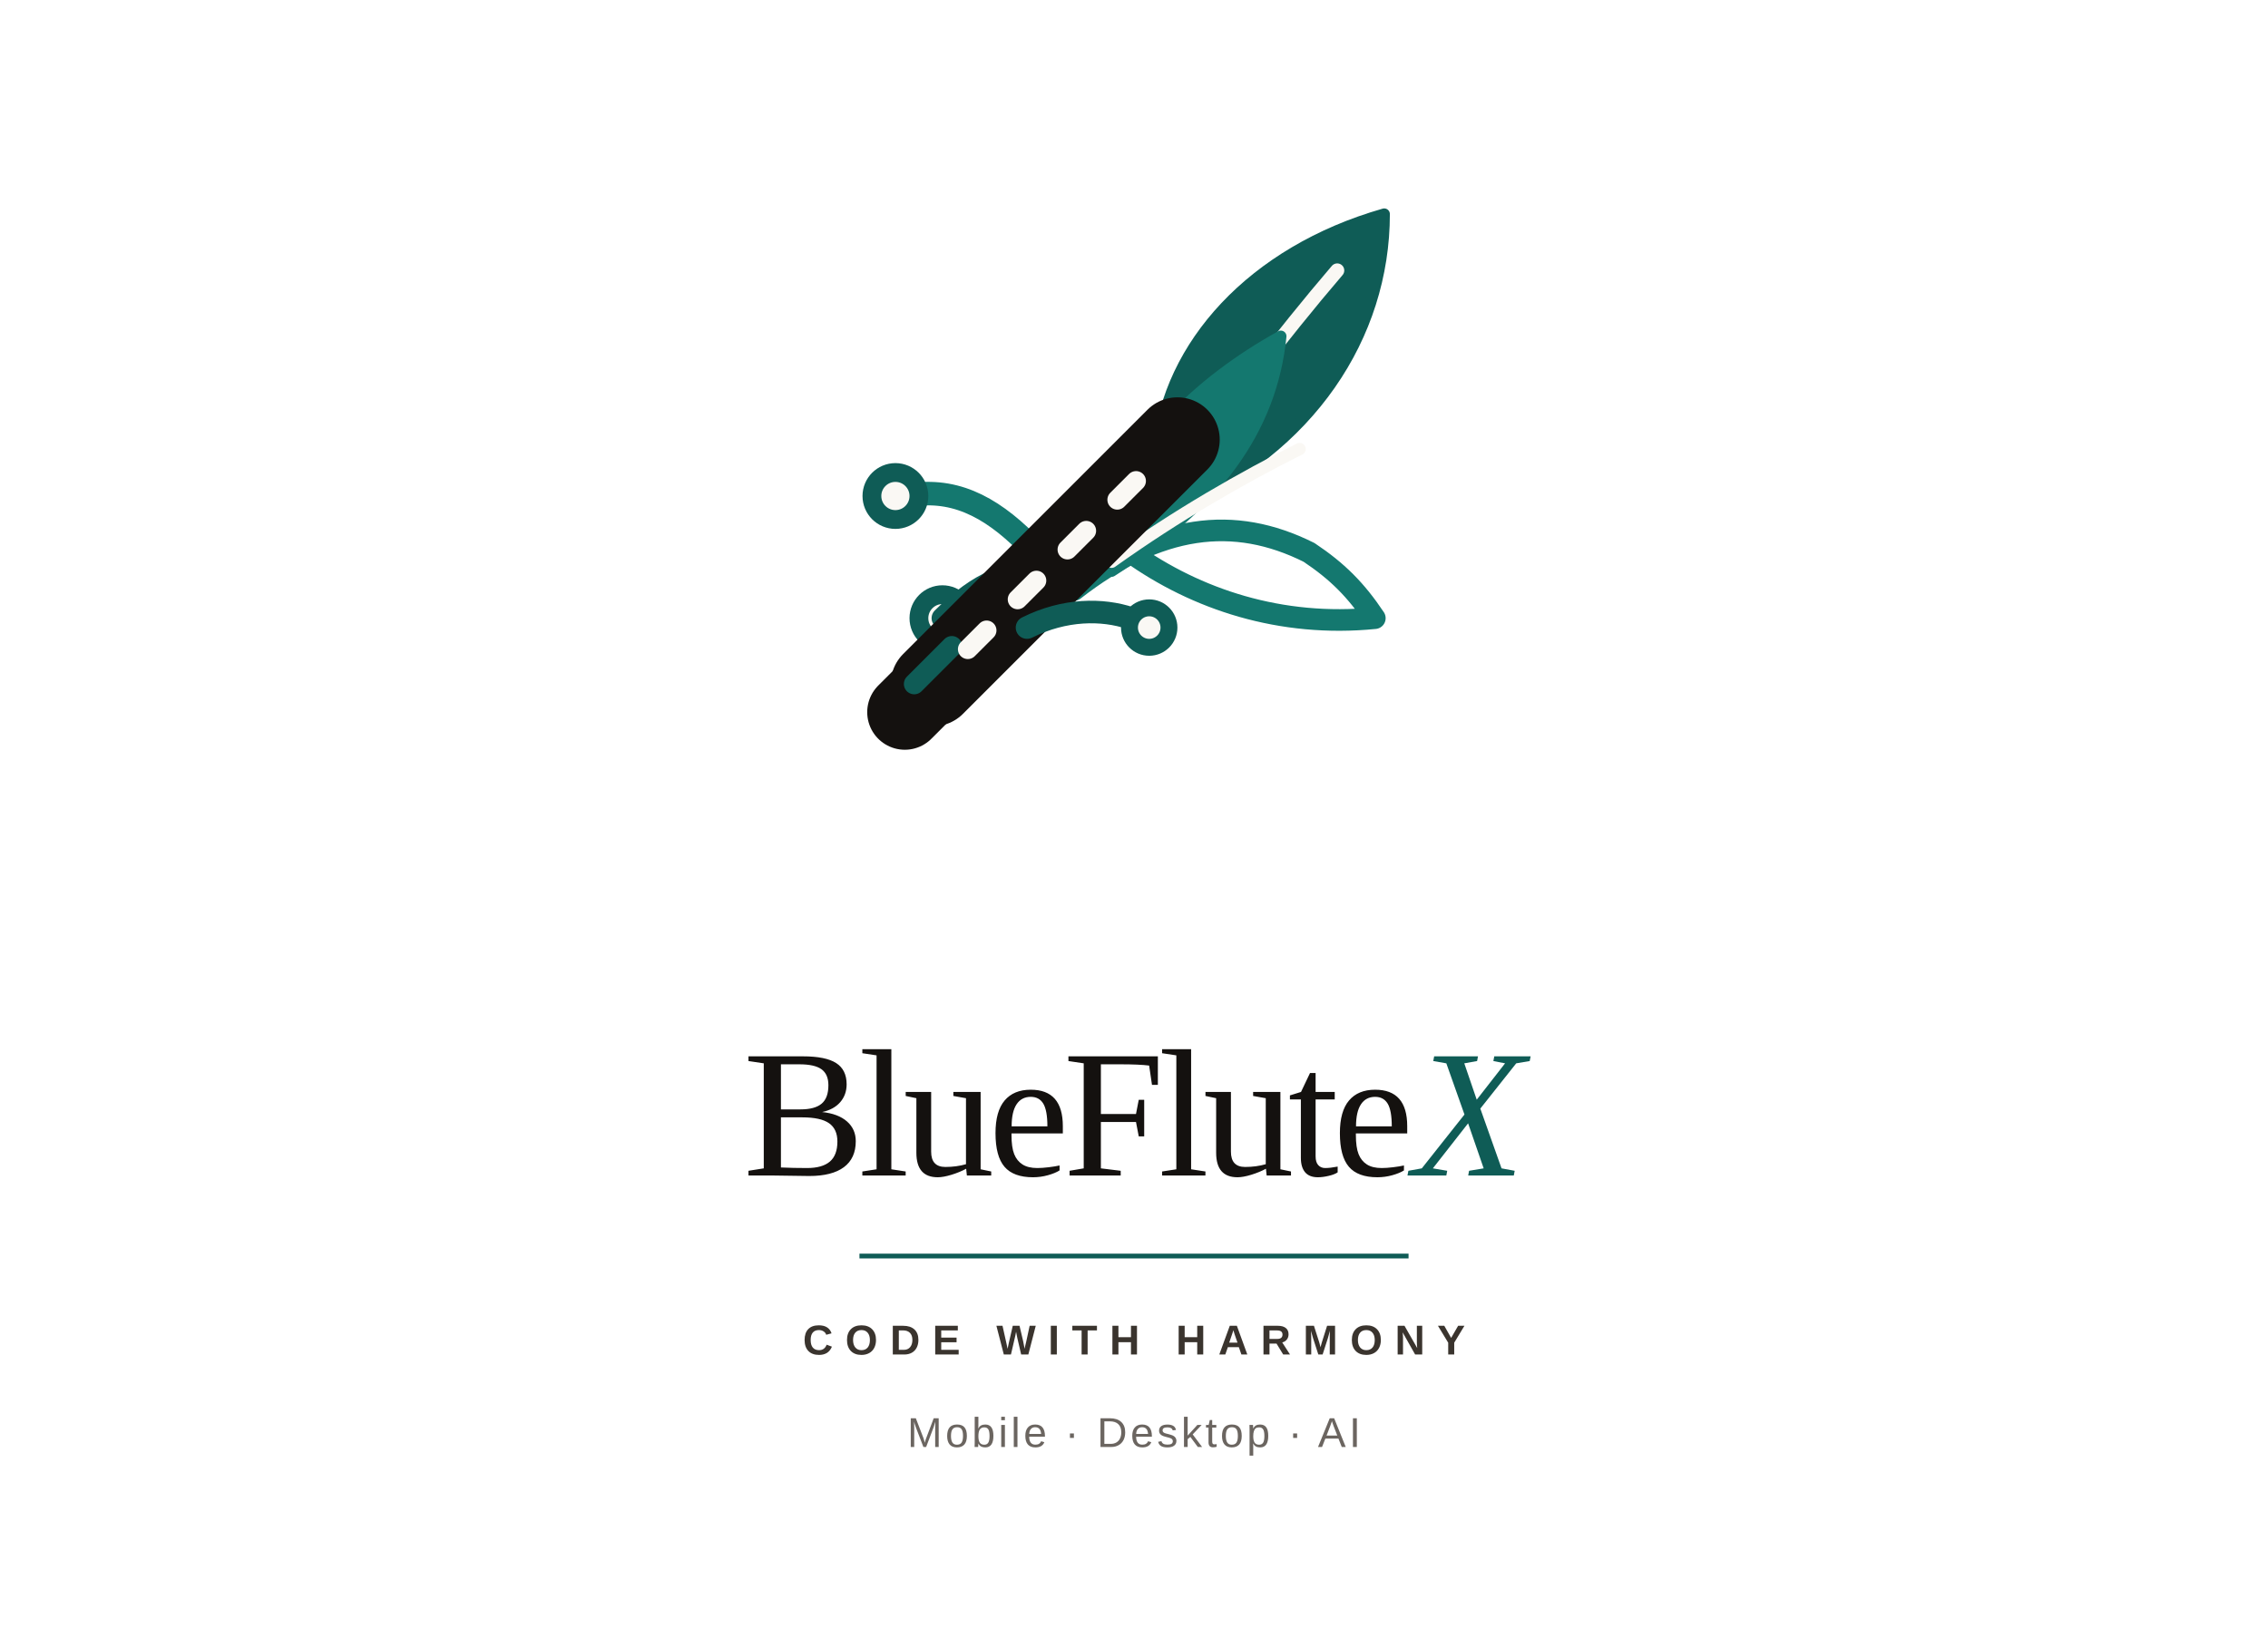
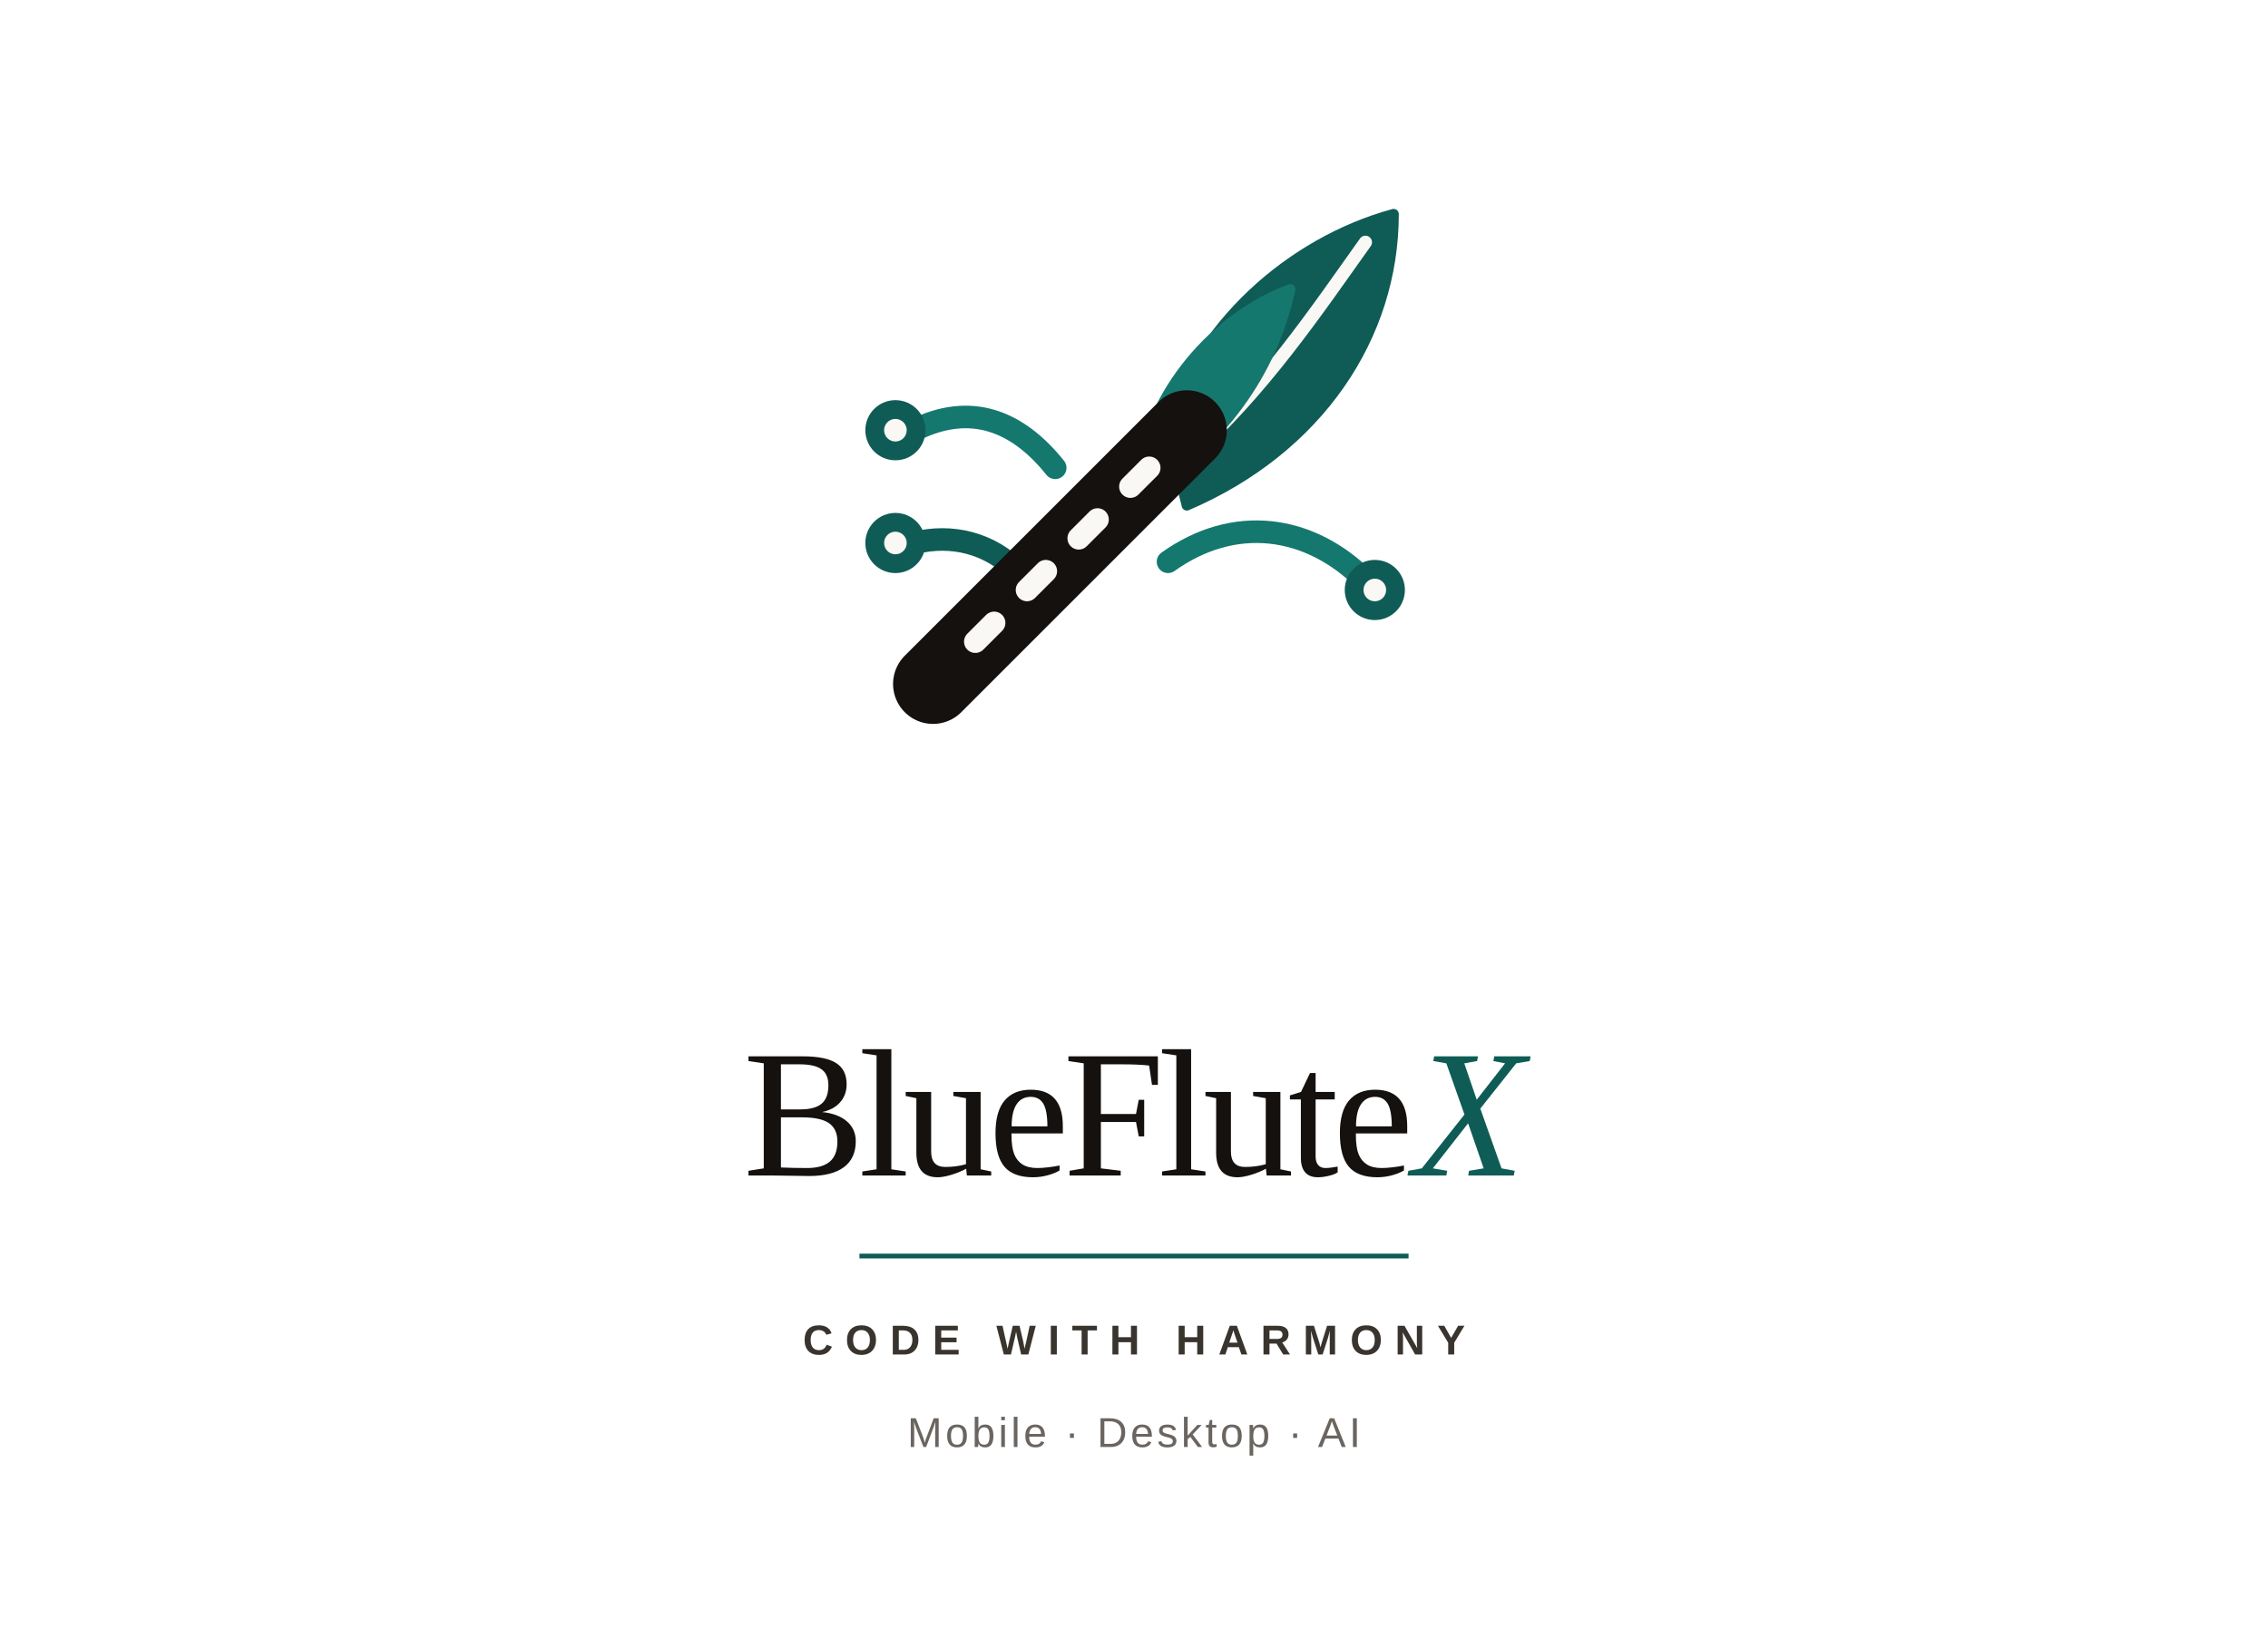
<svg xmlns="http://www.w3.org/2000/svg" viewBox="0 0 760 549" width="760" height="549">
  <g transform="translate(278 56) scale(3.15)">
    <g fill="none" stroke-linecap="round" stroke-linejoin="round">
-       <path d="M8 35c5-1 9 1 13 5l4 3" stroke="#14786f" stroke-width="2.5" />
-       <circle cx="7" cy="35" r="2.5" fill="#faf8f4" stroke="#0f5c56" stroke-width="2" />
-       <circle cx="12" cy="48" r="2.5" fill="#faf8f4" stroke="#0f5c56" stroke-width="2" />
-       <path d="M12 48c4-4 7-5 11-5" stroke="#0f5c56" stroke-width="2.3" />
-       <path d="M26 45c9-7 17-8 25-4 3 2 5 4 7 7-10 1-19-2-26-7" stroke="#14786f" stroke-width="2.3" />
-       <path d="M35 30c1-11 10-21 24-25 0 13-8 25-22 31" fill="#0f5c56" stroke="#0f5c56" stroke-width="1.2" />
-       <path d="M36 34c6-8 12-16 18-23" stroke="#faf8f4" stroke-width="1.5" />
-       <path d="M29 39c3-9 10-16 19-21-1 10-7 18-18 25" fill="#14786f" stroke="#14786f" stroke-width="1.2" />
-       <path d="M30 42c7-5 14-9 20-12" stroke="#faf8f4" stroke-width="1.3" />
-       <path d="M11 55 37 29" stroke="#14110f" stroke-width="9" />
-       <path d="M8 58l5-5" stroke="#14110f" stroke-width="8" />
-       <path d="M9 55l4-4" stroke="#0f5c56" stroke-width="2.2" />
-       <path d="M14.7 51.3l2-2M20 46l2-2M25.3 40.7l2-2M30.6 35.4l2-2" stroke="#faf8f4" stroke-width="2.1" />
-       <path d="M21 49c4-2 8-2 11-1" stroke="#0f5c56" stroke-width="2.4" />
-       <circle cx="34" cy="49" r="2.1" fill="#faf8f4" stroke="#0f5c56" stroke-width="1.8" />
+       <path d="M9 28c6-3 11-1 15 4" stroke="#14786f" stroke-width="2.4" />
+       <circle cx="7" cy="28" r="2.2" fill="#faf8f4" stroke="#0f5c56" stroke-width="2" />
+       <path d="M9 40c4-1 8 0 11 3" stroke="#0f5c56" stroke-width="2.4" />
+       <circle cx="7" cy="40" r="2.2" fill="#faf8f4" stroke="#0f5c56" stroke-width="2" />
+       <path d="M36 42c7-5 15-4 21 2" stroke="#14786f" stroke-width="2.4" />
+       <circle cx="58" cy="45" r="2.2" fill="#faf8f4" stroke="#0f5c56" stroke-width="2" />
+       <path d="M36 28c3-11 13-20 24-23 0 13-8 25-22 31z" fill="#0f5c56" stroke="#0f5c56" stroke-width="1.1" />
+       <path d="M38 31C46 24 52 15 57 8" stroke="#faf8f4" stroke-width="1.4" />
+       <path d="M33 33c1-9 8-17 16-20-2 9-7 16-17 23z" fill="#14786f" stroke="#14786f" stroke-width="1.1" />
+       <path d="M11 55 38 28" stroke="#14110f" stroke-width="8.5" />
+       <path d="M15.5 50.5 17.5 48.5M21 45 23 43M26.5 39.5 28.5 37.5M32 34 34 32" stroke="#faf8f4" stroke-width="2.4" />
    </g>
  </g>
  <text x="380" y="394" text-anchor="middle" font-family="Georgia, 'Times New Roman', serif" font-size="61" letter-spacing="-2" fill="#14110f">BlueFlute<tspan fill="#0f5c56" font-style="italic">X</tspan>
  </text>
  <path d="M288 421H472" stroke="#0f5c56" stroke-width="1.6" />
  <text x="380" y="454" text-anchor="middle" font-family="Arial, Helvetica, sans-serif" font-size="14" font-weight="600" letter-spacing="4.1" fill="#3a342e">CODE WITH HARMONY</text>
  <text x="380" y="485" text-anchor="middle" font-family="Arial, Helvetica, sans-serif" font-size="14" letter-spacing="1.1" fill="#6b6560">Mobile · Desktop · AI</text>
</svg>
